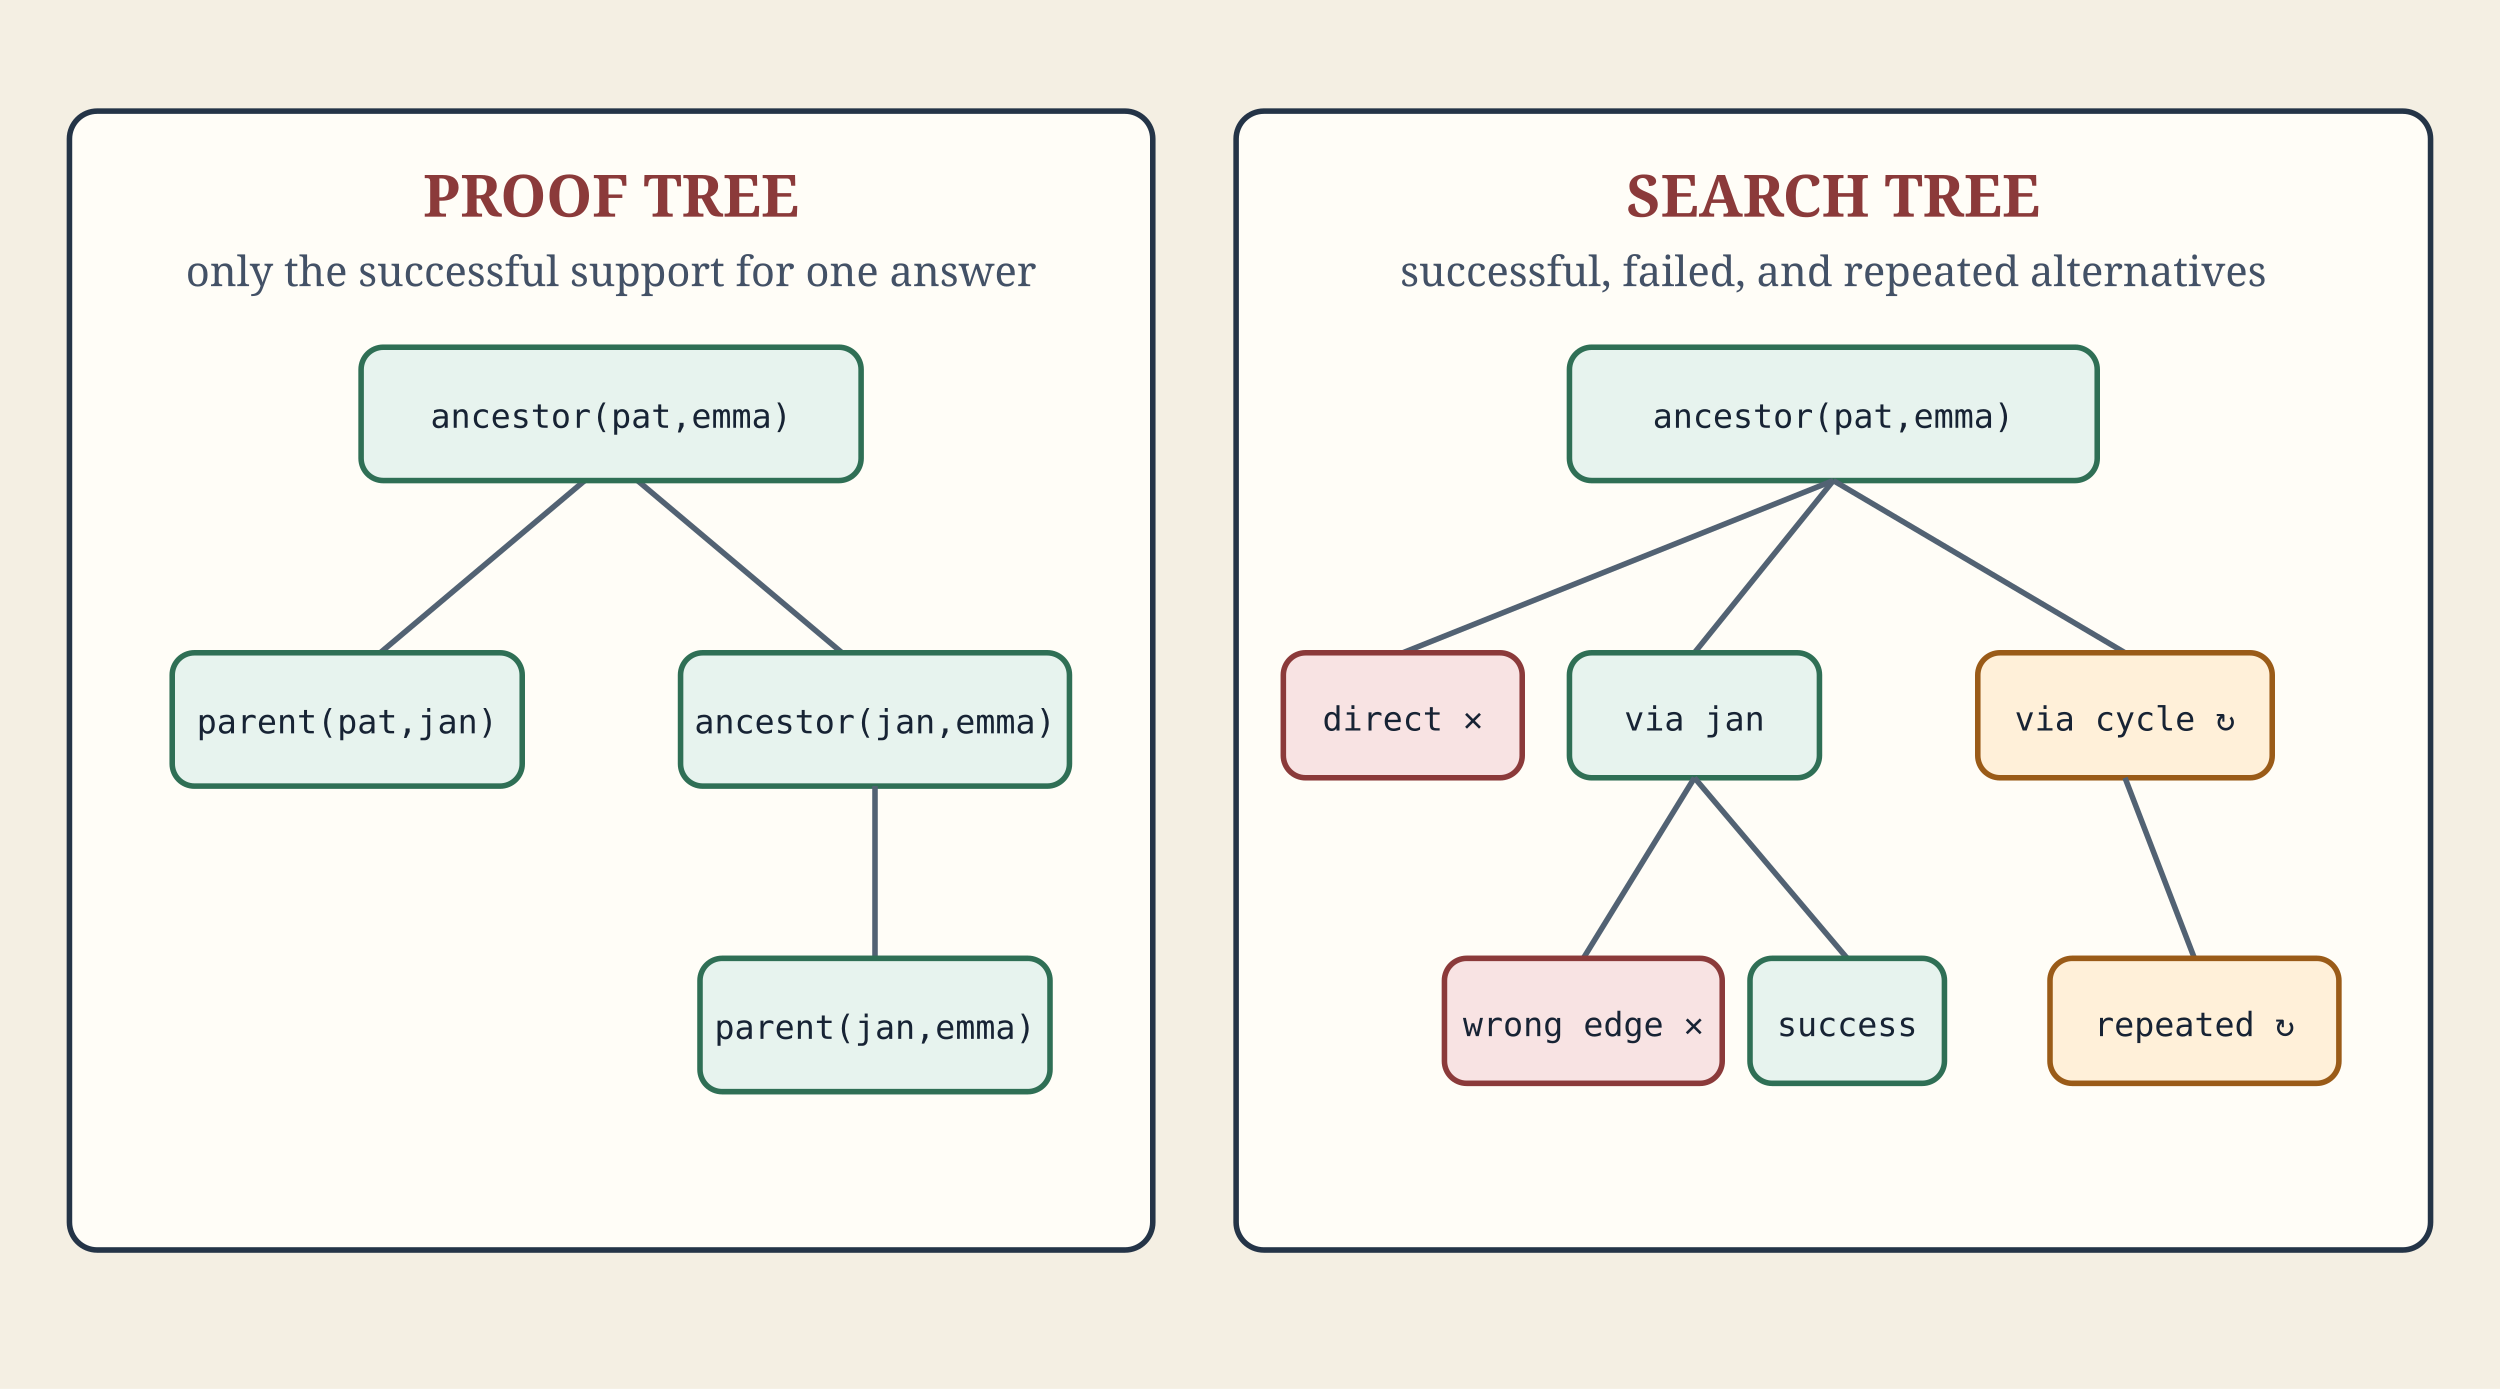
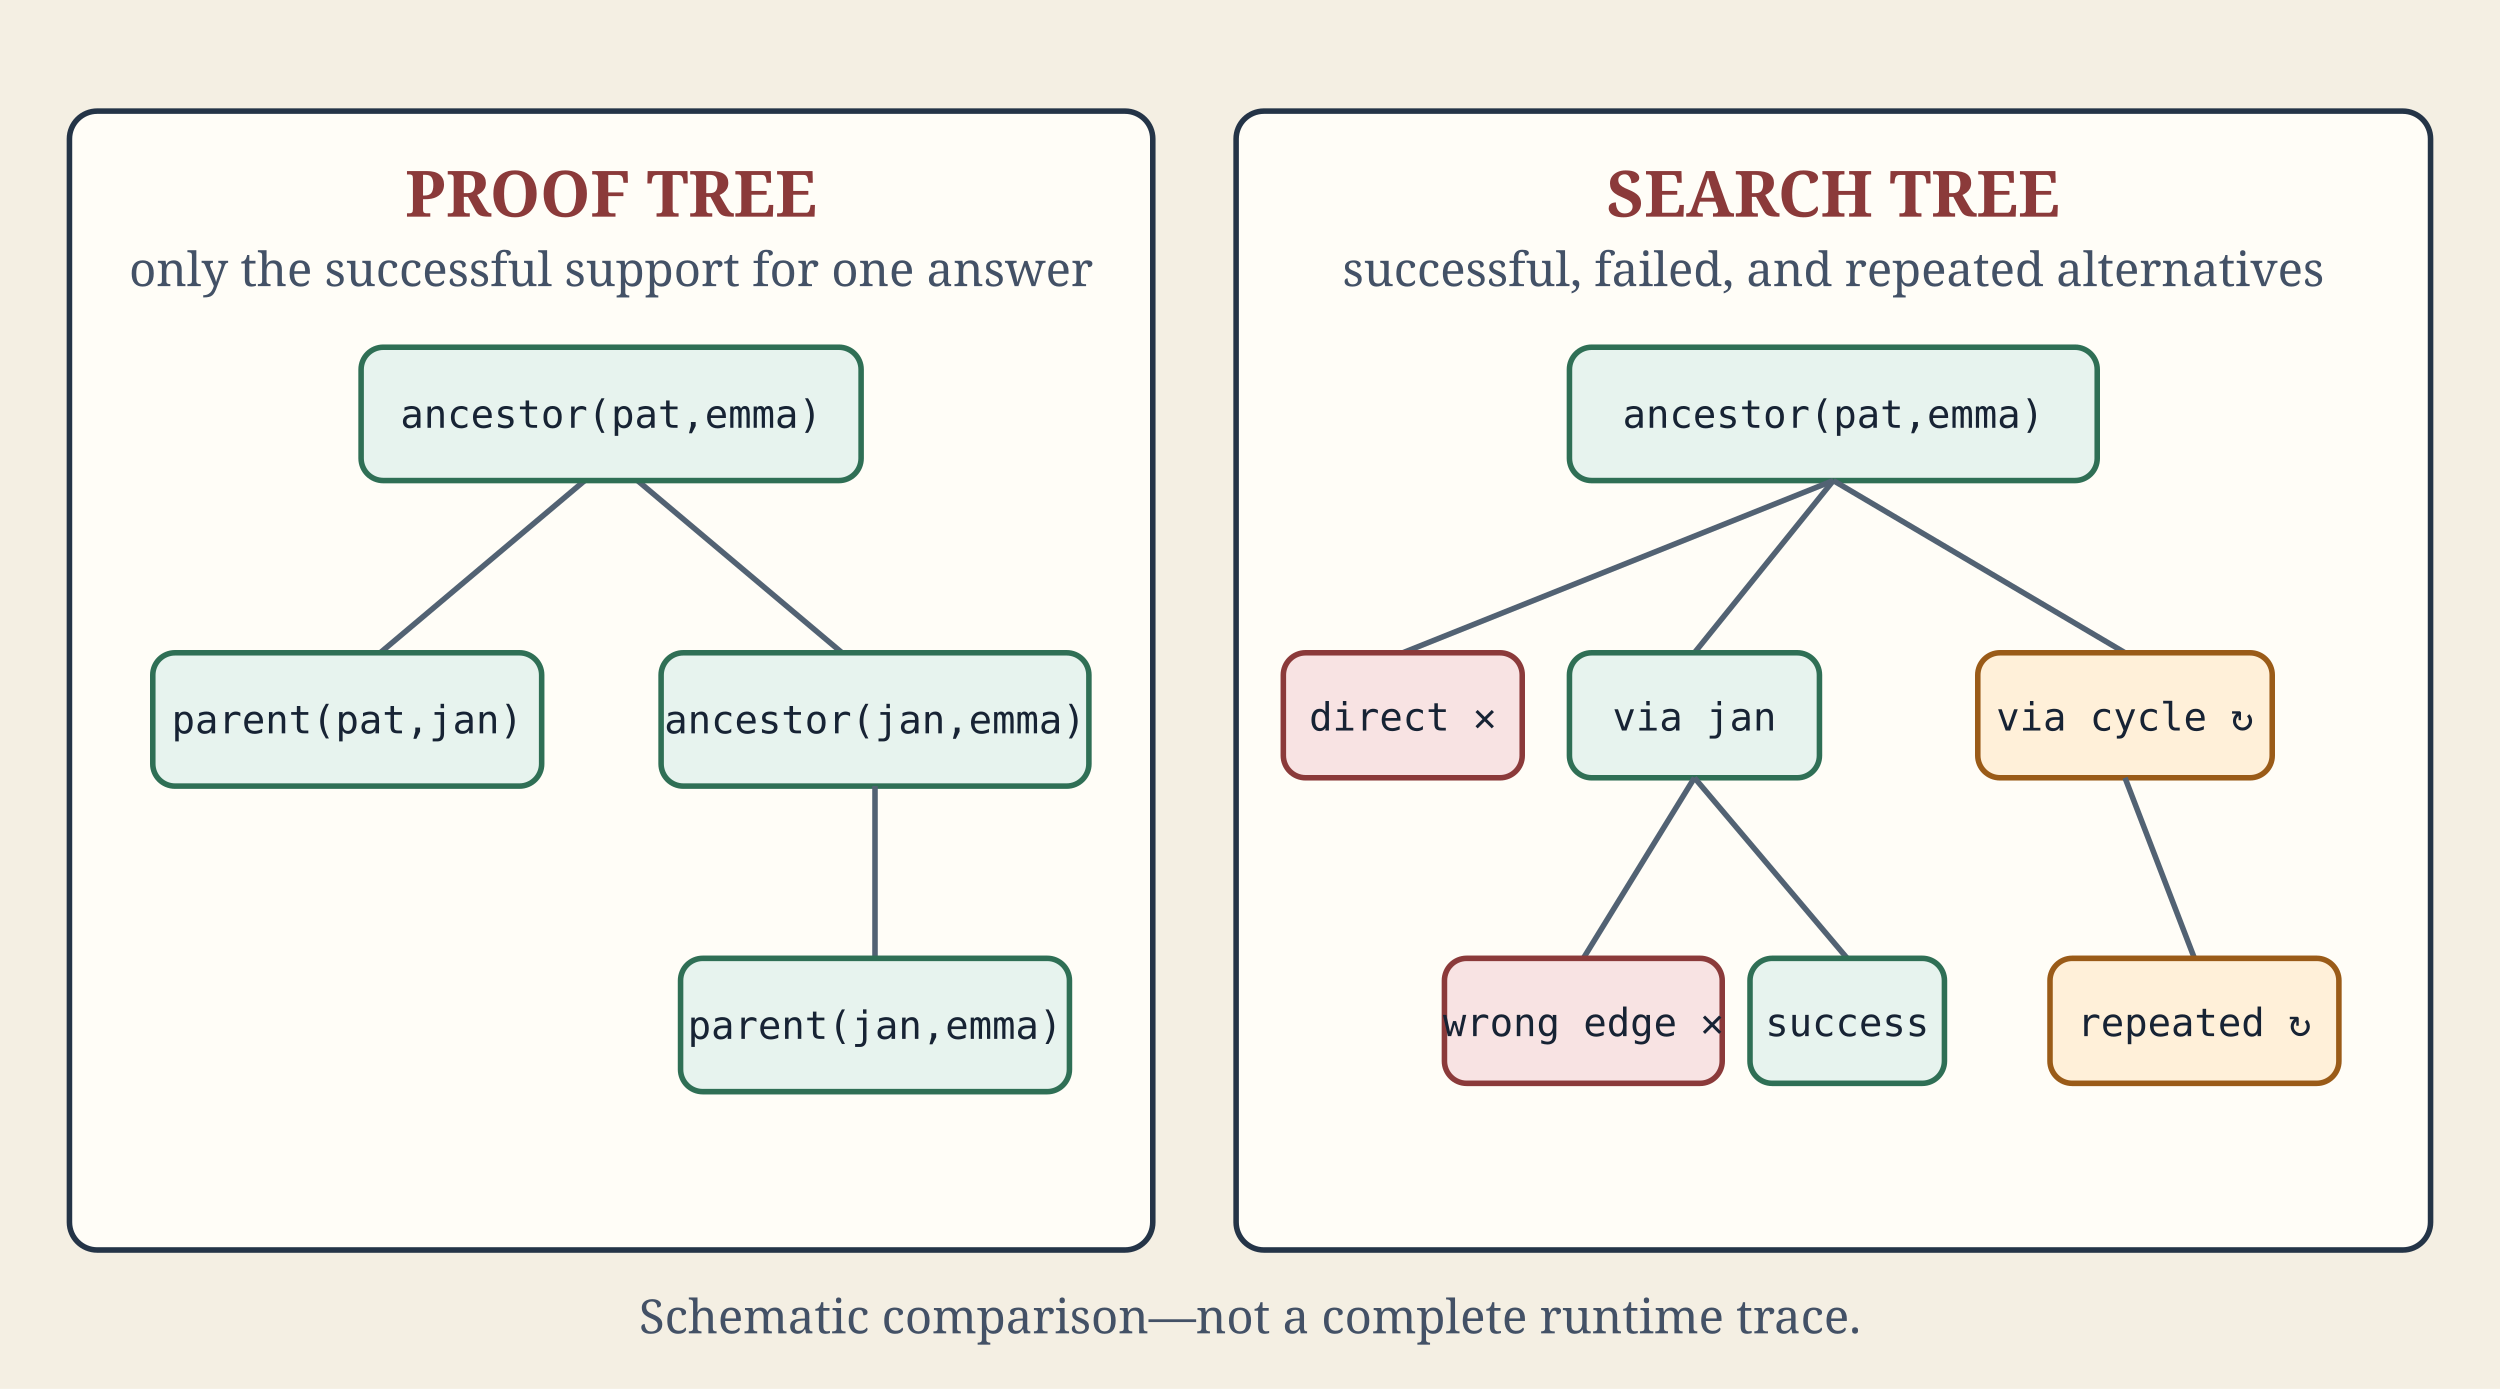
<svg xmlns="http://www.w3.org/2000/svg" width="900" height="500" viewBox="0 0 900 500" role="img" aria-labelledby="title desc">
  <defs>
    <style>
      .paper{fill:#fffdf7;stroke:#243447;stroke-width:2}
      .goal{fill:#e7f3ee;stroke:#2f6f55;stroke-width:2}
      .fail{fill:#f8e3e3;stroke:#8b3a3a;stroke-width:2}
      .repeat{fill:#fff0d9;stroke:#9a5b18;stroke-width:2}
-       .title{fill:#8b3a3a;font:bold 21px Georgia,serif}
-       .text{fill:#172334;font:12px ui-monospace,SFMono-Regular,Consolas,monospace}
-       .prose{fill:#435166;font:15px Georgia,serif}
+       .title{fill:#8b3a3a;font:bold 23px Georgia,serif}
+       .text{fill:#172334;font:14px ui-monospace,SFMono-Regular,Consolas,monospace}
+       .prose{fill:#435166;font:17px Georgia,serif}
      .line{stroke:#526273;stroke-width:2}
    </style>
  </defs>
  <rect width="900" height="500" fill="#f4efe3" />
  <rect class="paper" x="25" y="40" width="390" height="410" rx="10" />
  <text class="title" x="220" y="78" text-anchor="middle">PROOF TREE</text>
  <text class="prose" x="220" y="103" text-anchor="middle">only the successful support for one answer</text>
  <line class="line" x1="220" y1="165" x2="125" y2="245" />
  <line class="line" x1="220" y1="165" x2="315" y2="245" />
  <rect class="goal" x="130" y="125" width="180" height="48" rx="8" />
  <text class="text" x="220" y="154" text-anchor="middle">ancestor(pat,emma)</text>
-   <rect class="goal" x="62" y="235" width="126" height="48" rx="8" />
+   <rect class="goal" x="55" y="235" width="140" height="48" rx="8" />
  <text class="text" x="125" y="264" text-anchor="middle">parent(pat,jan)</text>
-   <rect class="goal" x="245" y="235" width="140" height="48" rx="8" />
+   <rect class="goal" x="238" y="235" width="154" height="48" rx="8" />
  <text class="text" x="315" y="264" text-anchor="middle">ancestor(jan,emma)</text>
  <line class="line" x1="315" y1="283" x2="315" y2="345" />
-   <rect class="goal" x="252" y="345" width="126" height="48" rx="8" />
+   <rect class="goal" x="245" y="345" width="140" height="48" rx="8" />
  <text class="text" x="315" y="374" text-anchor="middle">parent(jan,emma)</text>
  <rect class="paper" x="445" y="40" width="430" height="410" rx="10" />
  <text class="title" x="660" y="78" text-anchor="middle">SEARCH TREE</text>
  <text class="prose" x="660" y="103" text-anchor="middle">successful, failed, and repeated alternatives</text>
  <rect class="goal" x="565" y="125" width="190" height="48" rx="8" />
  <text class="text" x="660" y="154" text-anchor="middle">ancestor(pat,emma)</text>
  <line class="line" x1="660" y1="173" x2="505" y2="235" />
  <line class="line" x1="660" y1="173" x2="610" y2="235" />
  <line class="line" x1="660" y1="173" x2="765" y2="235" />
  <rect class="fail" x="462" y="235" width="86" height="45" rx="8" />
  <text class="text" x="505" y="263" text-anchor="middle">direct ✕</text>
  <rect class="goal" x="565" y="235" width="90" height="45" rx="8" />
  <text class="text" x="610" y="263" text-anchor="middle">via jan</text>
  <rect class="repeat" x="712" y="235" width="106" height="45" rx="8" />
  <text class="text" x="765" y="263" text-anchor="middle">via cycle ↻</text>
  <line class="line" x1="610" y1="280" x2="570" y2="345" />
  <line class="line" x1="610" y1="280" x2="665" y2="345" />
  <line class="line" x1="765" y1="280" x2="790" y2="345" />
  <rect class="fail" x="520" y="345" width="100" height="45" rx="8" />
  <text class="text" x="570" y="373" text-anchor="middle">wrong edge ✕</text>
  <rect class="goal" x="630" y="345" width="70" height="45" rx="8" />
  <text class="text" x="665" y="373" text-anchor="middle">success</text>
  <rect class="repeat" x="738" y="345" width="104" height="45" rx="8" />
  <text class="text" x="790" y="373" text-anchor="middle">repeated ↻</text>
+   <text class="prose" x="450" y="480" text-anchor="middle">Schematic comparison—not a complete runtime trace.</text>
</svg>
